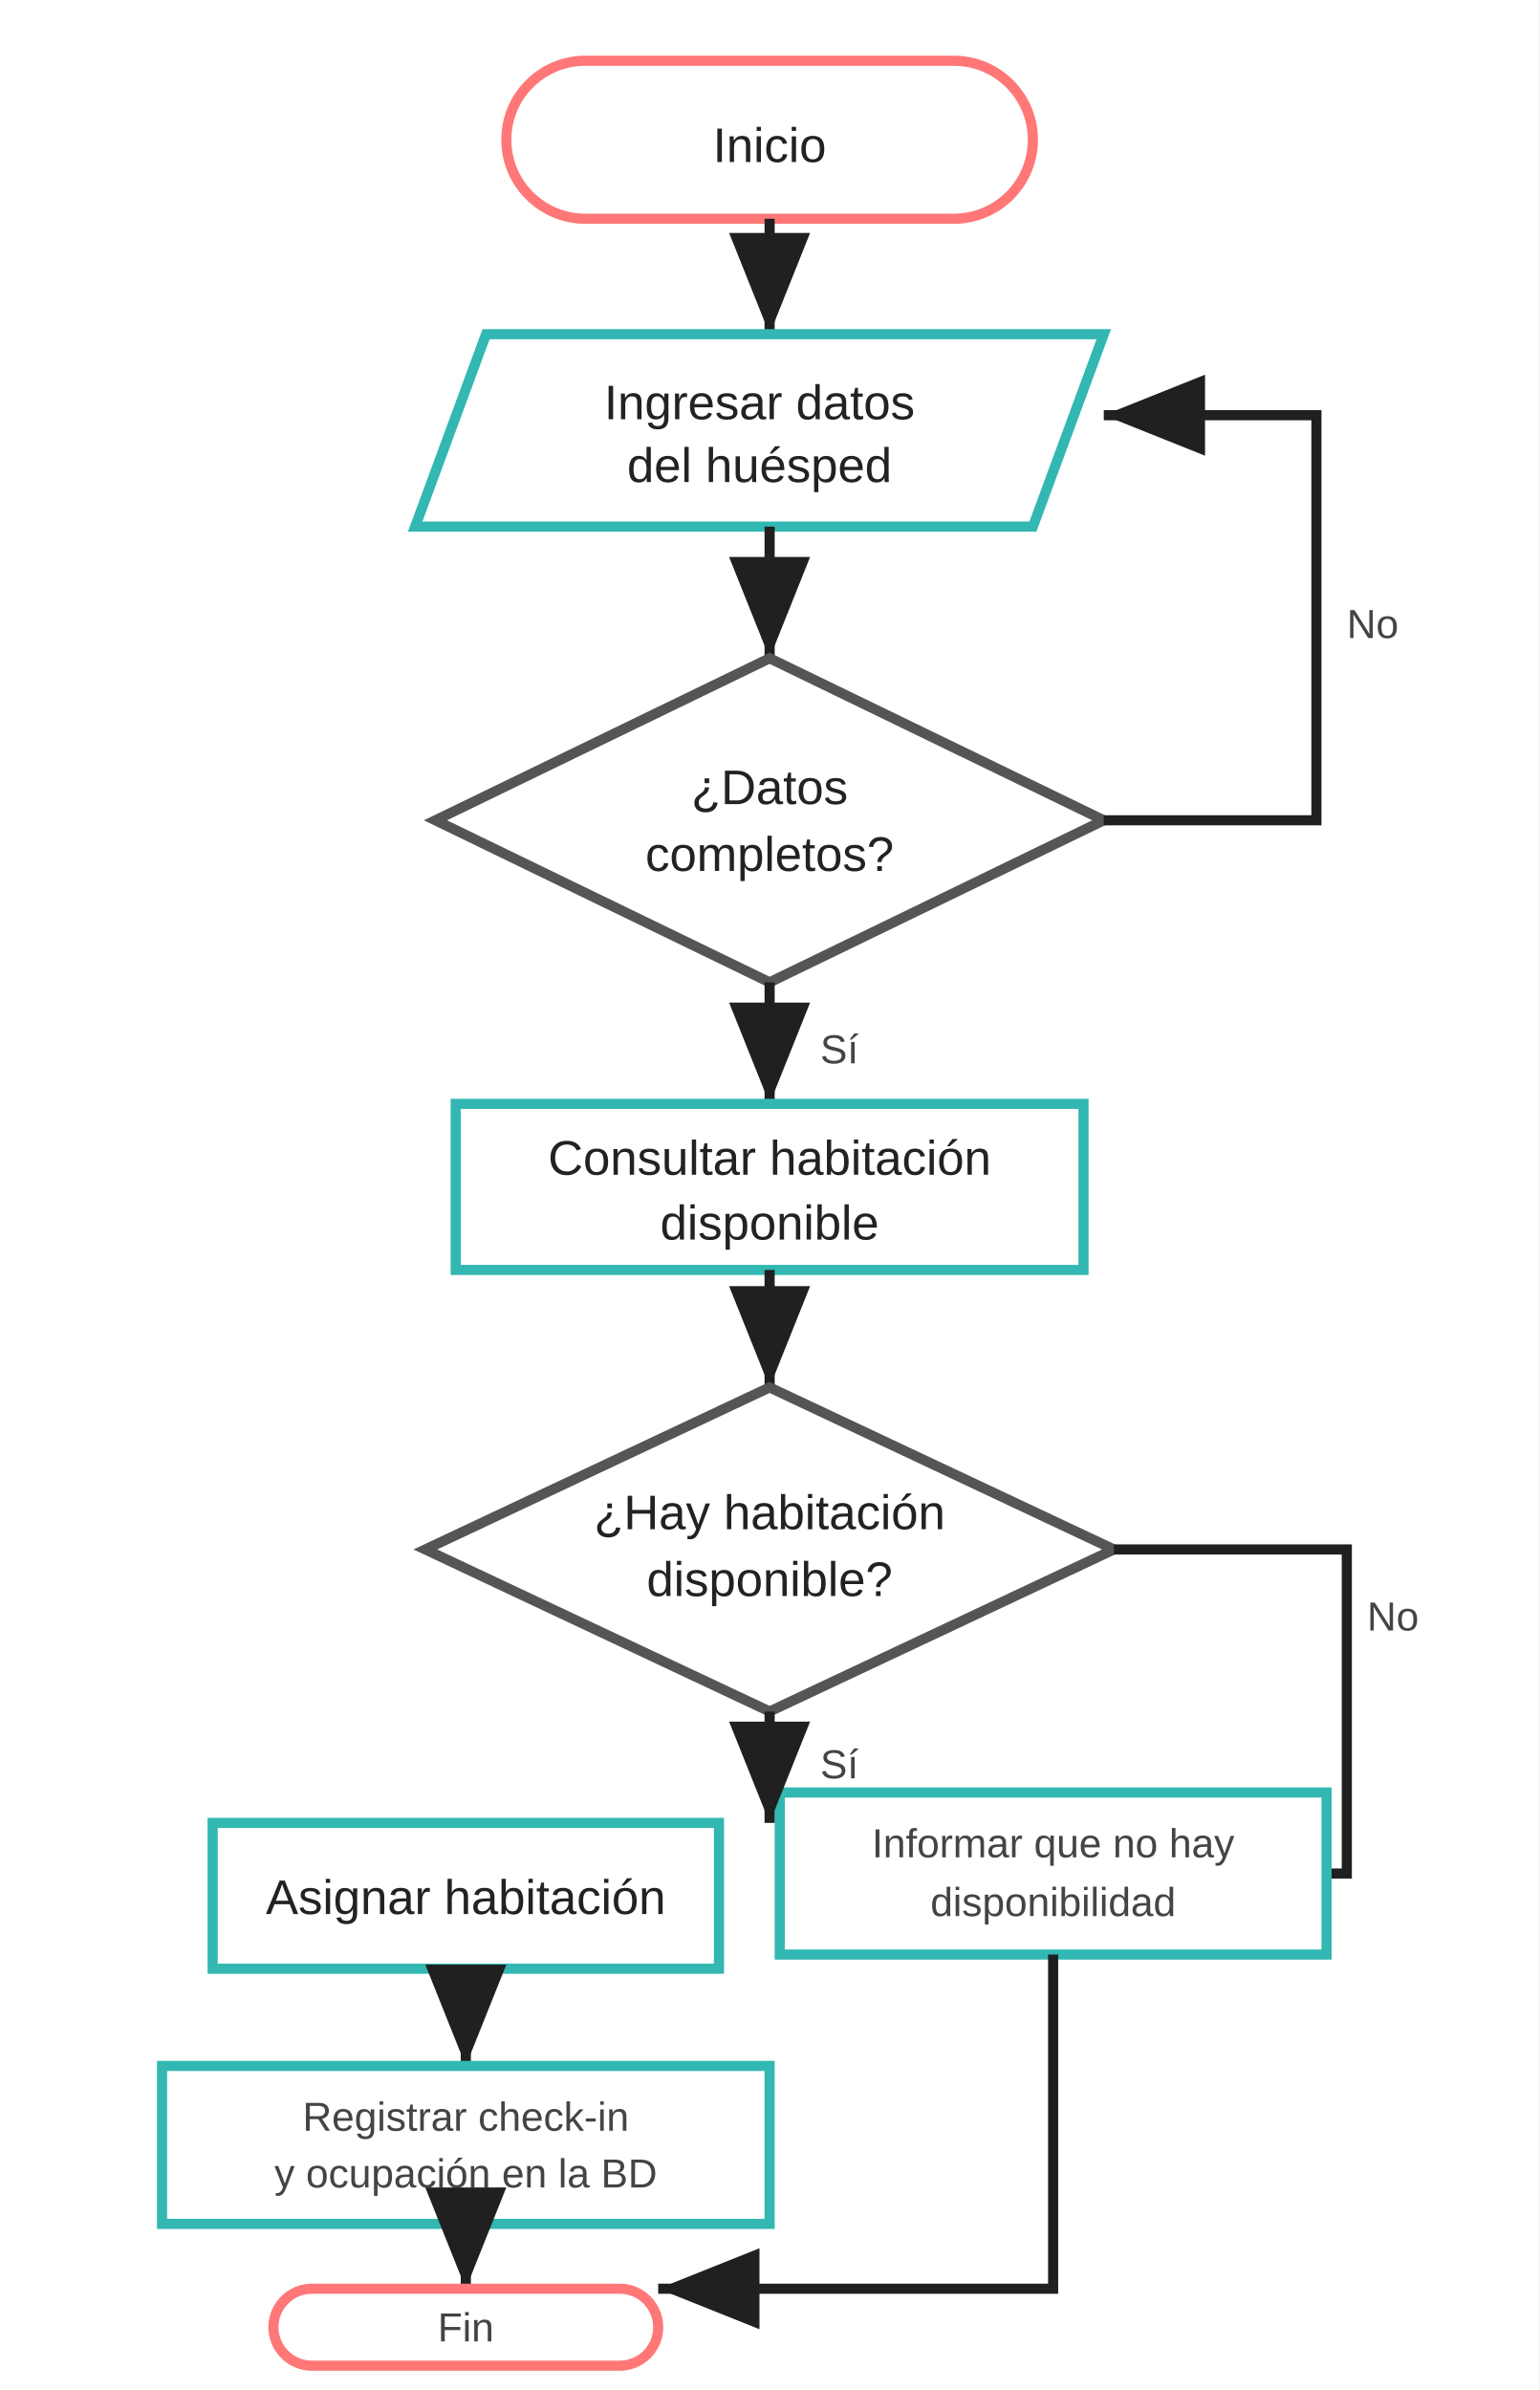
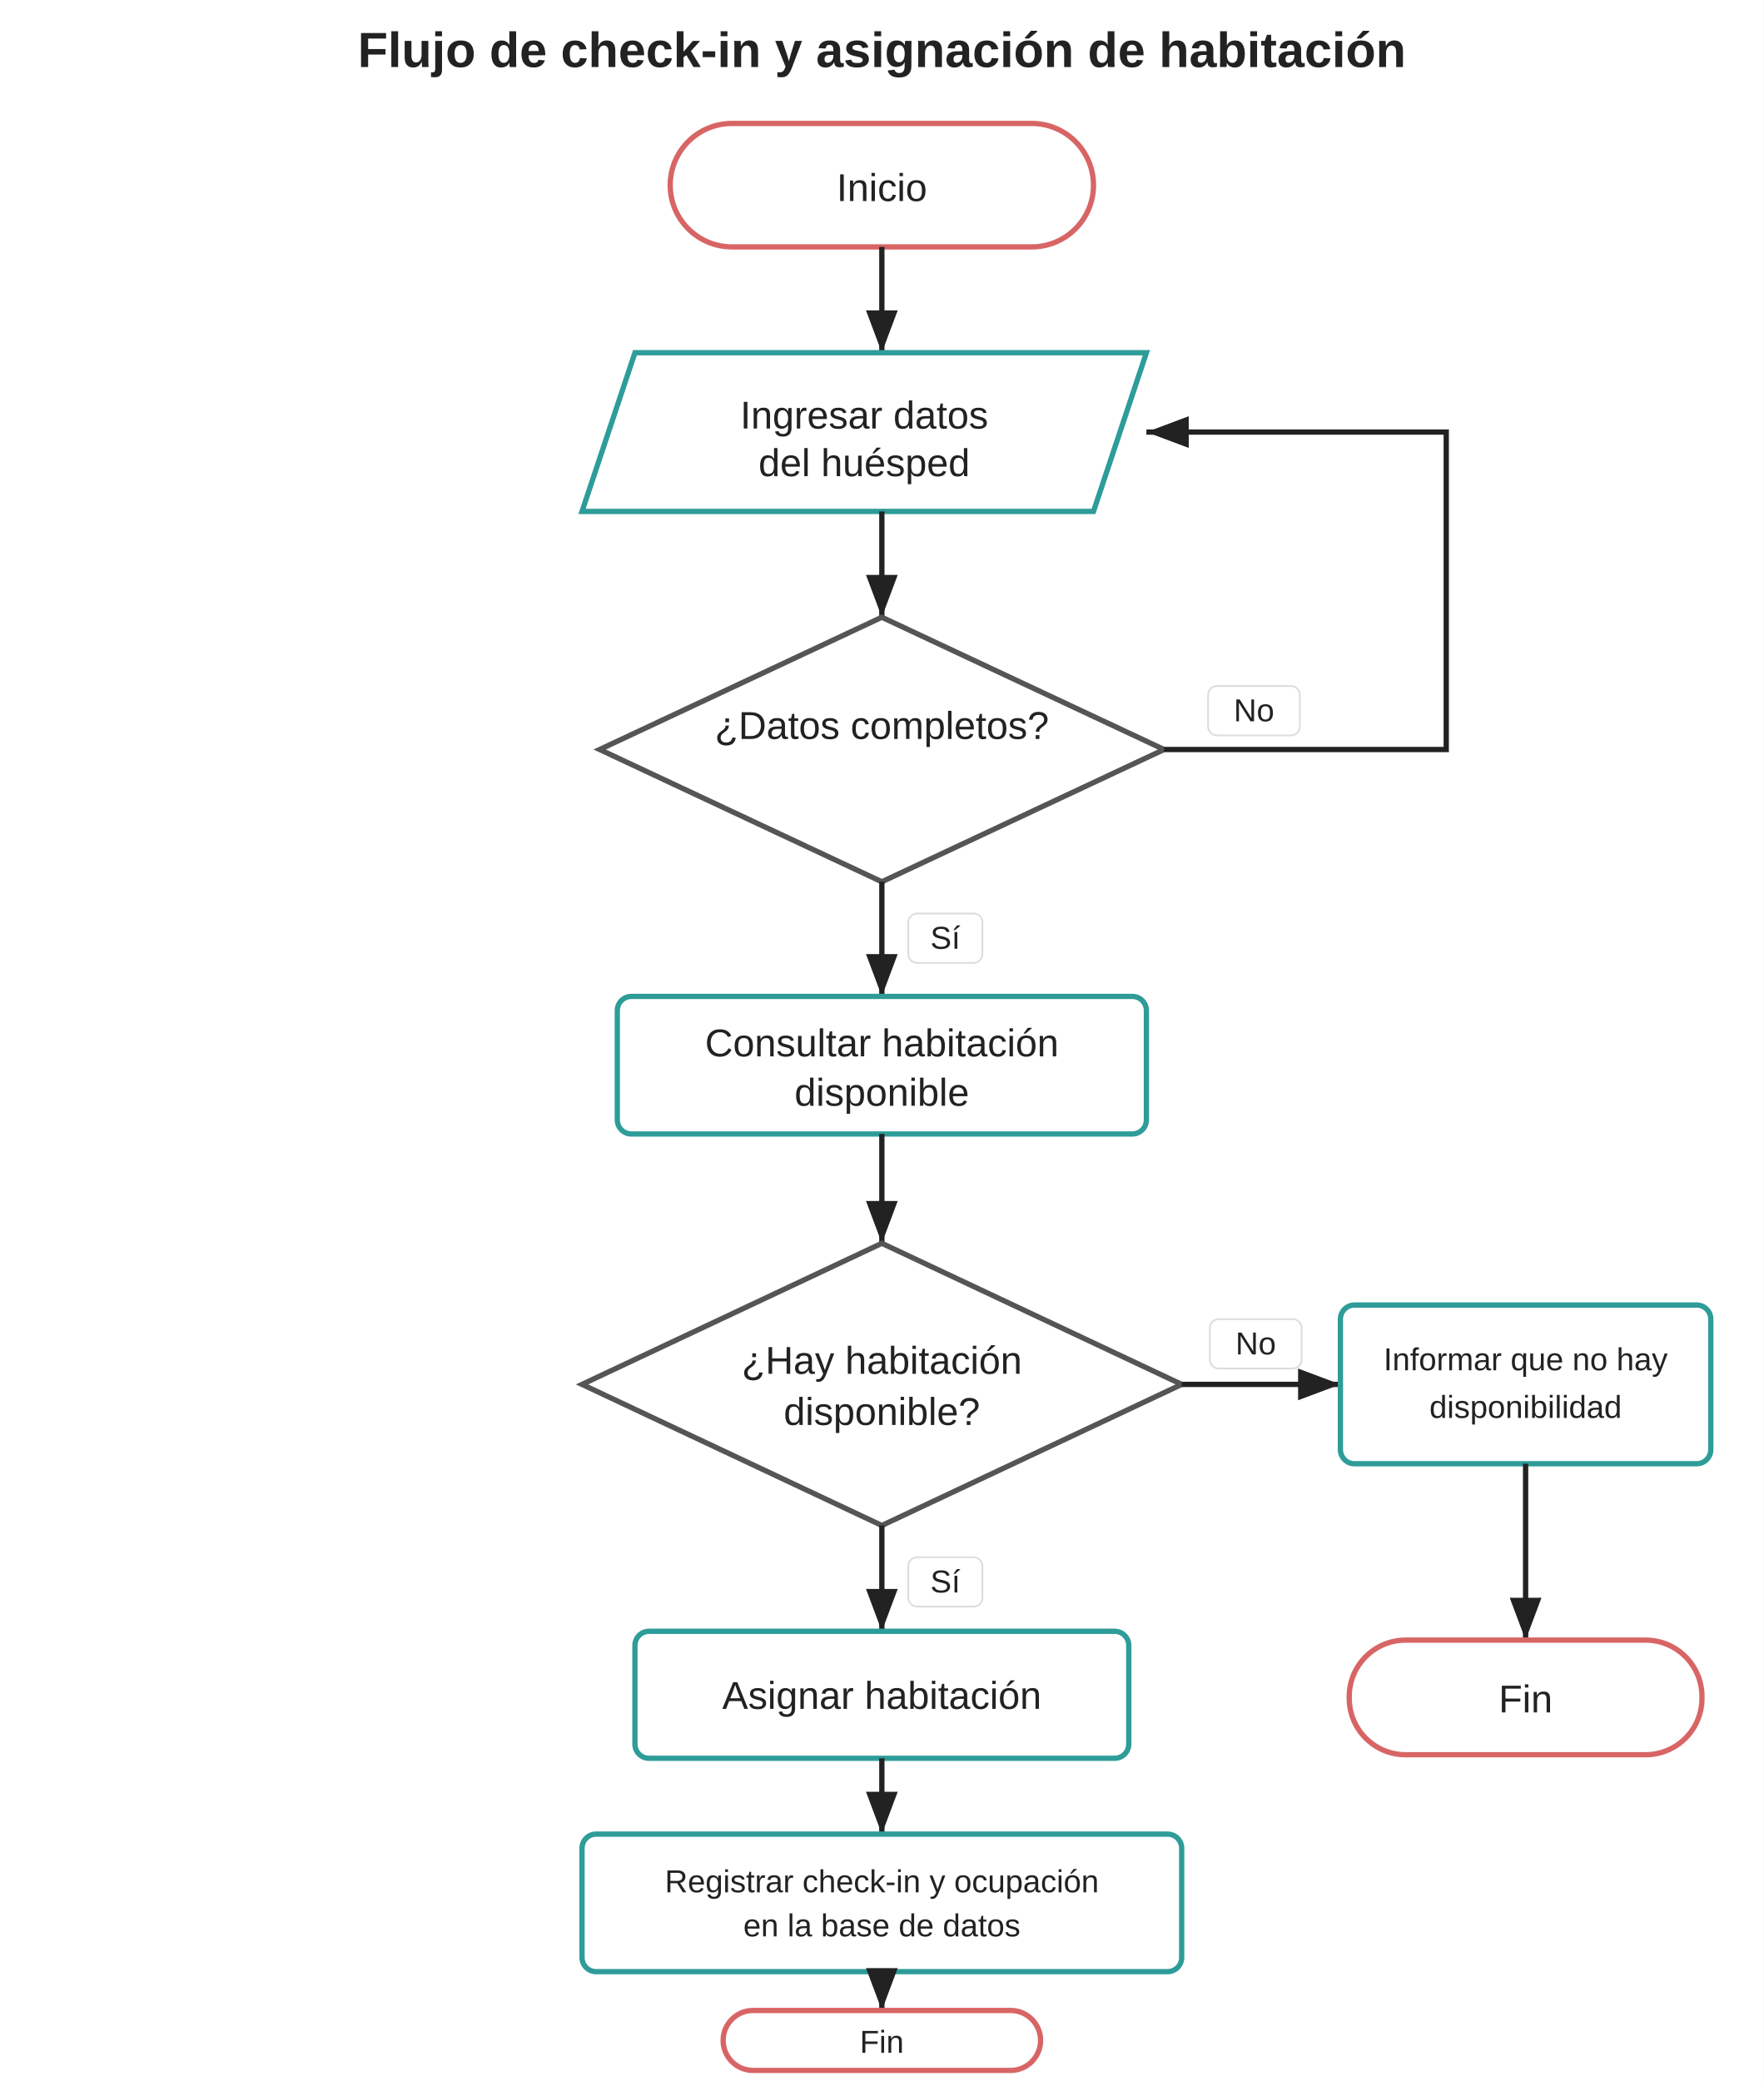
- <svg xmlns="http://www.w3.org/2000/svg" width="760" height="1180" viewBox="0 0 760 1180">
+ <svg xmlns="http://www.w3.org/2000/svg" width="1000" height="1180" viewBox="0 0 1000 1180">
  <defs>
-     <marker id="arrow" markerWidth="12" markerHeight="12" refX="10" refY="4" orient="auto">
-       <path d="M0,0 L0,8 L10,4 z" fill="#202020" />
+     <marker id="arrow" markerWidth="9" markerHeight="9" refX="8" refY="3" orient="auto">
+       <path d="M0,0 L0,6 L8,3 z" fill="#222" />
    </marker>
    <style>
-     .txt{font-family:Arial,sans-serif;fill:#222;font-size:24px}
-     .small{font-family:Arial,sans-serif;fill:#444;font-size:20px}
-     .line{stroke:#202020;stroke-width:5;fill:none;marker-end:url(#arrow)}
-     .term{fill:#fff;stroke:#ff7777;stroke-width:5}
-     .io{fill:#fff;stroke:#32b7b2;stroke-width:5}
-     .proc{fill:#fff;stroke:#32b7b2;stroke-width:5}
-     .dec{fill:#fff;stroke:#555;stroke-width:5}
+     .t{font-family:Arial,sans-serif;fill:#222}.title{font-size:28px;font-weight:700}.label{font-size:22px}.small{font-size:18px}
+     .line{stroke:#222;stroke-width:3;fill:none;marker-end:url(#arrow)}
+     .term{fill:#fff;stroke:#d86565;stroke-width:3}.proc{fill:#fff;stroke:#2e9c98;stroke-width:3}.io{fill:#fff;stroke:#2e9c98;stroke-width:3}.dec{fill:#fff;stroke:#555;stroke-width:3}
+     .tag{fill:white;stroke:#ddd;stroke-width:1}
  </style>
  </defs>
-   <rect width="760" height="1180" fill="white" />
-   <rect x="250" y="30" width="260" height="78" rx="39" class="term" />
-   <text x="380" y="80" text-anchor="middle" class="txt">Inicio</text>
-   <path d="M380 108 L380 165" class="line" />
-   <polygon points="240,165 545,165 510,260 205,260" class="io" />
-   <text x="375" y="207" text-anchor="middle" class="txt">Ingresar datos</text>
-   <text x="375" y="238" text-anchor="middle" class="txt">del huésped</text>
-   <path d="M380 260 L380 325" class="line" />
-   <polygon points="380,325 545,405 380,485 215,405" class="dec" />
-   <text x="380" y="397" text-anchor="middle" class="txt">¿Datos</text>
-   <text x="380" y="430" text-anchor="middle" class="txt">completos?</text>
-   <path d="M545 405 L650 405 L650 205 L545 205" class="line" />
-   <text x="665" y="315" class="small">No</text>
-   <path d="M380 485 L380 545" class="line" />
-   <text x="405" y="525" class="small">Sí</text>
-   <rect x="225" y="545" width="310" height="82" class="proc" />
-   <text x="380" y="580" text-anchor="middle" class="txt">Consultar habitación</text>
-   <text x="380" y="612" text-anchor="middle" class="txt">disponible</text>
-   <path d="M380 627 L380 685" class="line" />
-   <polygon points="380,685 550,765 380,845 210,765" class="dec" />
-   <text x="380" y="755" text-anchor="middle" class="txt">¿Hay habitación</text>
-   <text x="380" y="788" text-anchor="middle" class="txt">disponible?</text>
-   <path d="M550 765 L665 765 L665 925 L555 925" class="line" />
-   <text x="675" y="805" class="small">No</text>
-   <rect x="385" y="885" width="270" height="80" class="proc" />
-   <text x="520" y="917" text-anchor="middle" class="small">Informar que no hay</text>
-   <text x="520" y="946" text-anchor="middle" class="small">disponibilidad</text>
-   <path d="M380 845 L380 900" class="line" />
-   <text x="405" y="878" class="small">Sí</text>
-   <rect x="105" y="900" width="250" height="72" class="proc" />
-   <text x="230" y="945" text-anchor="middle" class="txt">Asignar habitación</text>
-   <path d="M230 972 L230 1020" class="line" />
-   <rect x="80" y="1020" width="300" height="78" class="proc" />
-   <text x="230" y="1052" text-anchor="middle" class="small">Registrar check-in</text>
-   <text x="230" y="1080" text-anchor="middle" class="small">y ocupación en la BD</text>
-   <path d="M230 1098 L230 1130" class="line" />
-   <rect x="135" y="1130" width="190" height="38" rx="19" class="term" />
-   <text x="230" y="1156" text-anchor="middle" class="small">Fin</text>
-   <path d="M520 965 L520 1130 L325 1130" class="line" />
+   <rect width="1000" height="1180" fill="white" />
+   <text x="500" y="38" text-anchor="middle" class="t title">Flujo de check-in y asignación de habitación</text>
+   <rect x="380" y="70" width="240" height="70" rx="35" class="term" />
+   <text x="500" y="114" text-anchor="middle" class="t label">Inicio</text>
+   <line x1="500" y1="140" x2="500" y2="200" class="line" />
+   <polygon points="360,200 650,200 620,290 330,290" class="io" />
+   <text x="490" y="243" text-anchor="middle" class="t label">Ingresar datos</text>
+   <text x="490" y="270" text-anchor="middle" class="t label">del huésped</text>
+   <line x1="500" y1="290" x2="500" y2="350" class="line" />
+   <polygon points="500,350 660,425 500,500 340,425" class="dec" />
+   <text x="500" y="419" text-anchor="middle" class="t label">¿Datos completos?</text>
+   <path d="M660 425 L820 425 L820 245 L650 245" class="line" />
+   <rect x="685" y="389" width="52" height="28" rx="5" class="tag" />
+   <text x="711" y="409" text-anchor="middle" class="t small">No</text>
+   <line x1="500" y1="500" x2="500" y2="565" class="line" />
+   <rect x="515" y="518" width="42" height="28" rx="5" class="tag" />
+   <text x="536" y="538" text-anchor="middle" class="t small">Sí</text>
+   <rect x="350" y="565" width="300" height="78" rx="8" class="proc" />
+   <text x="500" y="599" text-anchor="middle" class="t label">Consultar habitación</text>
+   <text x="500" y="627" text-anchor="middle" class="t label">disponible</text>
+   <line x1="500" y1="643" x2="500" y2="705" class="line" />
+   <polygon points="500,705 670,785 500,865 330,785" class="dec" />
+   <text x="500" y="779" text-anchor="middle" class="t label">¿Hay habitación</text>
+   <text x="500" y="808" text-anchor="middle" class="t label">disponible?</text>
+   <line x1="670" y1="785" x2="760" y2="785" class="line" />
+   <rect x="686" y="748" width="52" height="28" rx="5" class="tag" />
+   <text x="712" y="768" text-anchor="middle" class="t small">No</text>
+   <rect x="760" y="740" width="210" height="90" rx="8" class="proc" />
+   <text x="865" y="777" text-anchor="middle" class="t small">Informar que no hay</text>
+   <text x="865" y="804" text-anchor="middle" class="t small">disponibilidad</text>
+   <line x1="865" y1="830" x2="865" y2="930" class="line" />
+   <rect x="765" y="930" width="200" height="65" rx="32" class="term" />
+   <text x="865" y="971" text-anchor="middle" class="t label">Fin</text>
+   <line x1="500" y1="865" x2="500" y2="925" class="line" />
+   <rect x="515" y="883" width="42" height="28" rx="5" class="tag" />
+   <text x="536" y="903" text-anchor="middle" class="t small">Sí</text>
+   <rect x="360" y="925" width="280" height="72" rx="8" class="proc" />
+   <text x="500" y="969" text-anchor="middle" class="t label">Asignar habitación</text>
+   <line x1="500" y1="997" x2="500" y2="1040" class="line" />
+   <rect x="330" y="1040" width="340" height="78" rx="8" class="proc" />
+   <text x="500" y="1073" text-anchor="middle" class="t small">Registrar check-in y ocupación</text>
+   <text x="500" y="1098" text-anchor="middle" class="t small">en la base de datos</text>
+   <line x1="500" y1="1118" x2="500" y2="1140" class="line" />
+   <rect x="410" y="1140" width="180" height="34" rx="17" class="term" />
+   <text x="500" y="1164" text-anchor="middle" class="t small">Fin</text>
</svg>
